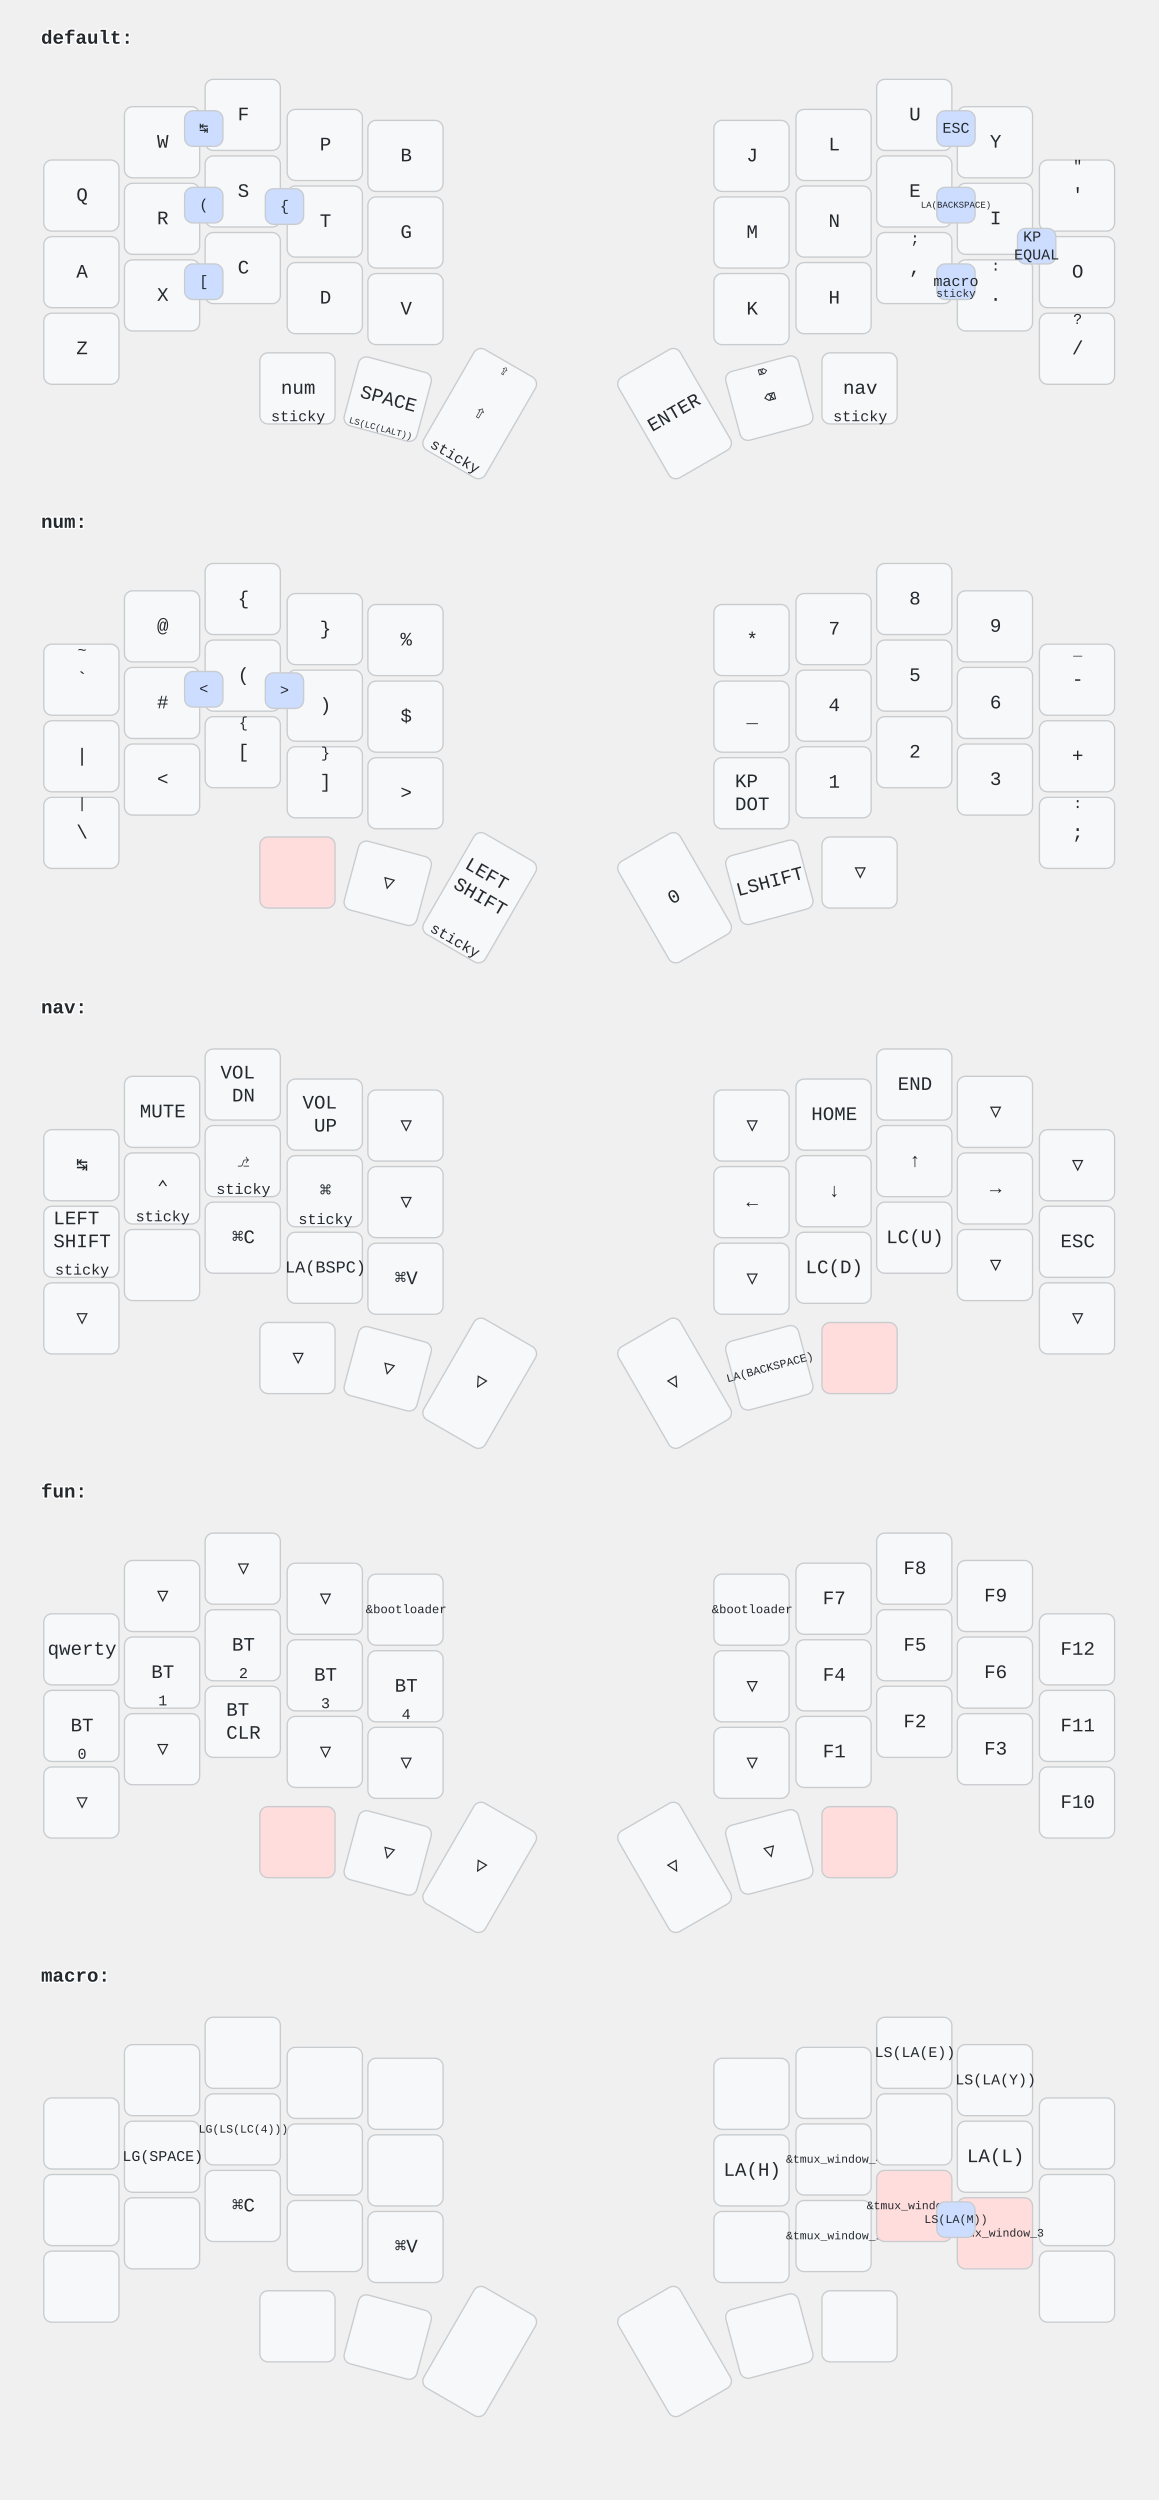
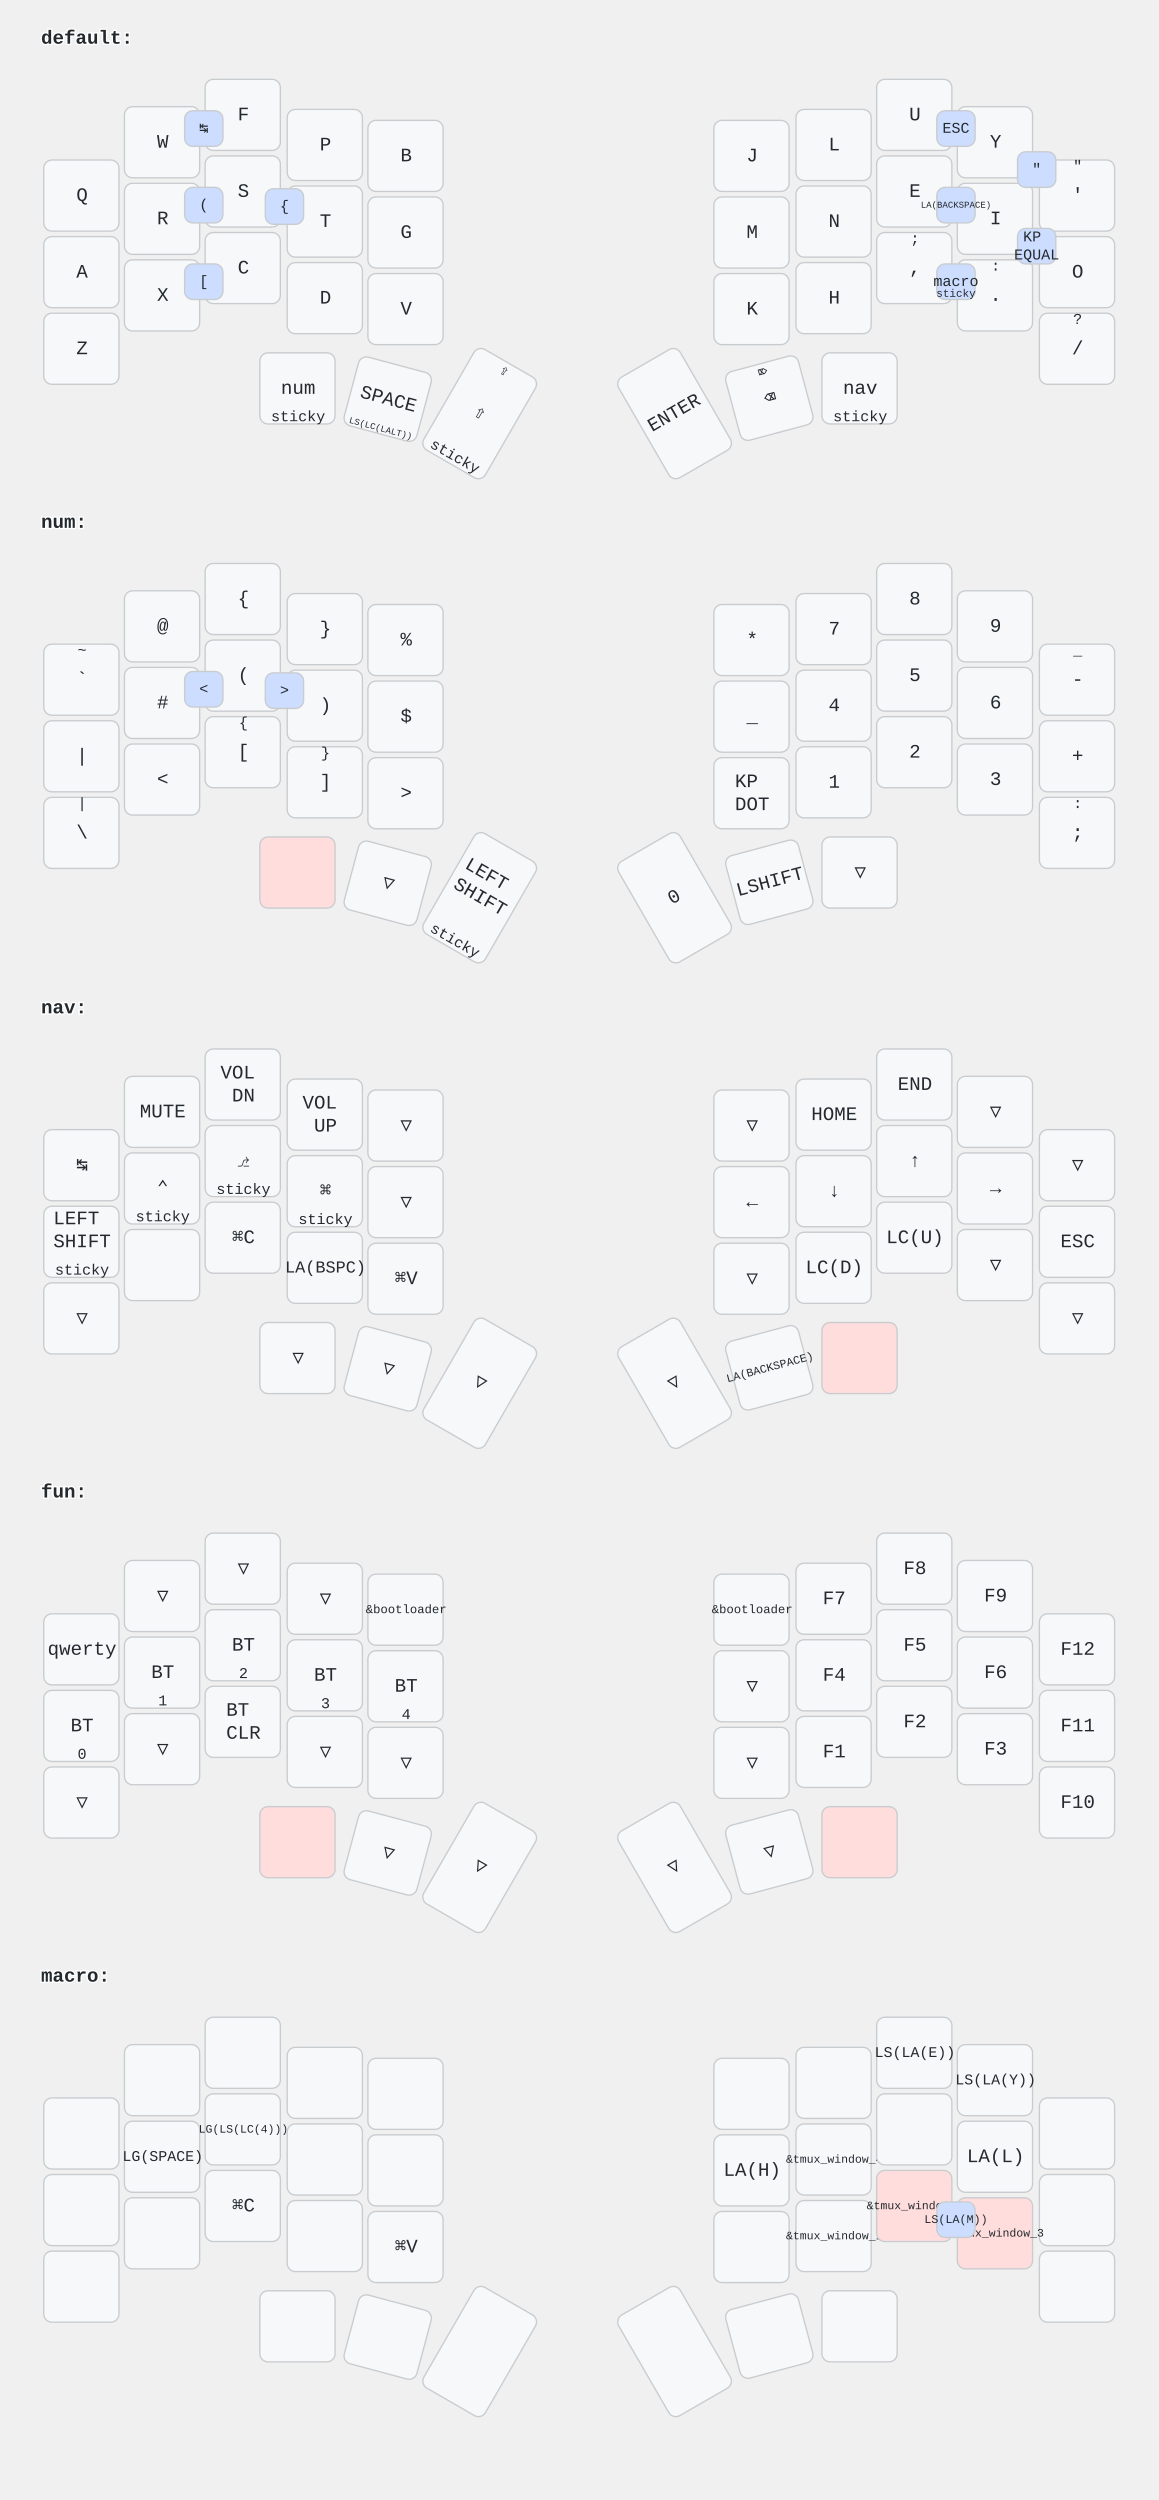
<svg xmlns="http://www.w3.org/2000/svg" width="847" height="1828" viewBox="0 0 847 1828" class="keymap">
  <style>/* font and background color specifications */
svg {
    font-family: SFMono-Regular,Consolas,Liberation Mono,Menlo,monospace;
    font-size: 14px;
    font-kerning: normal;
    text-rendering: optimizeLegibility;
    fill: #24292e;
}

/* default key styling */
rect {
    fill: #f6f8fa;
    stroke: #c9cccf;
    stroke-width: 1;
}

/* color accent for combo boxes */
rect.combo {
    fill: #cdf;
}

/* color accent for held keys */
rect.held, rect.combo.held {
    fill: #fdd;
}

/* color accent for ghost (optional) keys */
rect.ghost, rect.combo.ghost {
    fill: #ddd;
}

text {
    text-anchor: middle;
    dominant-baseline: middle;
}

/* styling for layer labels */
text.label {
    font-weight: bold;
    text-anchor: start;
    stroke: white;
    stroke-width: 2;
    paint-order: stroke;
}

/* styling for combo tap, and key hold/shifted label text */
text.combo, text.hold, text.shifted {
    font-size: 11px;
}

text.hold {
    text-anchor: middle;
    dominant-baseline: auto;
}

text.shifted {
    text-anchor: middle;
    dominant-baseline: hanging;
}

/* styling for hold/shifted label text in combo box */
text.combo.hold, text.combo.shifted {
    font-size: 8px;
}

/* styling for combo dendrons */
path {
    stroke-width: 1;
    stroke: gray;
    fill: none;
}
</style>
  <g transform="translate(30, 0)" class="layer-default">
    <text x="0" y="28" class="label">default:</text>
    <g transform="translate(0, 56)">
      <g transform="translate(30, 87)" class="key keypos-0">
        <rect rx="6" ry="6" x="-28" y="-26" width="55" height="52" class="key" />
        <text x="0" y="0" class="key tap">Q</text>
      </g>
      <g transform="translate(89, 48)" class="key keypos-1">
        <rect rx="6" ry="6" x="-28" y="-26" width="55" height="52" class="key" />
        <text x="0" y="0" class="key tap">W</text>
      </g>
      <g transform="translate(148, 28)" class="key keypos-2">
        <rect rx="6" ry="6" x="-28" y="-26" width="55" height="52" class="key" />
        <text x="0" y="0" class="key tap">F</text>
      </g>
      <g transform="translate(208, 50)" class="key keypos-3">
        <rect rx="6" ry="6" x="-28" y="-26" width="55" height="52" class="key" />
        <text x="0" y="0" class="key tap">P</text>
      </g>
      <g transform="translate(267, 58)" class="key keypos-4">
        <rect rx="6" ry="6" x="-28" y="-26" width="55" height="52" class="key" />
        <text x="0" y="0" class="key tap">B</text>
      </g>
      <g transform="translate(520, 58)" class="key keypos-5">
        <rect rx="6" ry="6" x="-28" y="-26" width="55" height="52" class="key" />
        <text x="0" y="0" class="key tap">J</text>
      </g>
      <g transform="translate(580, 50)" class="key keypos-6">
        <rect rx="6" ry="6" x="-28" y="-26" width="55" height="52" class="key" />
        <text x="0" y="0" class="key tap">L</text>
      </g>
      <g transform="translate(639, 28)" class="key keypos-7">
        <rect rx="6" ry="6" x="-28" y="-26" width="55" height="52" class="key" />
        <text x="0" y="0" class="key tap">U</text>
      </g>
      <g transform="translate(698, 48)" class="key keypos-8">
        <rect rx="6" ry="6" x="-28" y="-26" width="55" height="52" class="key" />
        <text x="0" y="0" class="key tap">Y</text>
      </g>
      <g transform="translate(758, 87)" class="key keypos-9">
        <rect rx="6" ry="6" x="-28" y="-26" width="55" height="52" class="key" />
        <text x="0" y="0" class="key tap">'</text>
        <text x="0" y="-24" class="key shifted">"</text>
      </g>
      <g transform="translate(30, 143)" class="key keypos-10">
        <rect rx="6" ry="6" x="-28" y="-26" width="55" height="52" class="key" />
        <text x="0" y="0" class="key tap">A</text>
      </g>
      <g transform="translate(89, 104)" class="key keypos-11">
        <rect rx="6" ry="6" x="-28" y="-26" width="55" height="52" class="key" />
        <text x="0" y="0" class="key tap">R</text>
      </g>
      <g transform="translate(148, 84)" class="key keypos-12">
        <rect rx="6" ry="6" x="-28" y="-26" width="55" height="52" class="key" />
        <text x="0" y="0" class="key tap">S</text>
      </g>
      <g transform="translate(208, 106)" class="key keypos-13">
        <rect rx="6" ry="6" x="-28" y="-26" width="55" height="52" class="key" />
        <text x="0" y="0" class="key tap">T</text>
      </g>
      <g transform="translate(267, 114)" class="key keypos-14">
        <rect rx="6" ry="6" x="-28" y="-26" width="55" height="52" class="key" />
        <text x="0" y="0" class="key tap">G</text>
      </g>
      <g transform="translate(520, 114)" class="key keypos-15">
        <rect rx="6" ry="6" x="-28" y="-26" width="55" height="52" class="key" />
        <text x="0" y="0" class="key tap">M</text>
      </g>
      <g transform="translate(580, 106)" class="key keypos-16">
        <rect rx="6" ry="6" x="-28" y="-26" width="55" height="52" class="key" />
        <text x="0" y="0" class="key tap">N</text>
      </g>
      <g transform="translate(639, 84)" class="key keypos-17">
        <rect rx="6" ry="6" x="-28" y="-26" width="55" height="52" class="key" />
        <text x="0" y="0" class="key tap">E</text>
      </g>
      <g transform="translate(698, 104)" class="key keypos-18">
        <rect rx="6" ry="6" x="-28" y="-26" width="55" height="52" class="key" />
        <text x="0" y="0" class="key tap">I</text>
      </g>
      <g transform="translate(758, 143)" class="key keypos-19">
        <rect rx="6" ry="6" x="-28" y="-26" width="55" height="52" class="key" />
        <text x="0" y="0" class="key tap">O</text>
      </g>
      <g transform="translate(30, 199)" class="key keypos-20">
        <rect rx="6" ry="6" x="-28" y="-26" width="55" height="52" class="key" />
        <text x="0" y="0" class="key tap">Z</text>
      </g>
      <g transform="translate(89, 160)" class="key keypos-21">
        <rect rx="6" ry="6" x="-28" y="-26" width="55" height="52" class="key" />
        <text x="0" y="0" class="key tap">X</text>
      </g>
      <g transform="translate(148, 140)" class="key keypos-22">
        <rect rx="6" ry="6" x="-28" y="-26" width="55" height="52" class="key" />
        <text x="0" y="0" class="key tap">C</text>
      </g>
      <g transform="translate(208, 162)" class="key keypos-23">
        <rect rx="6" ry="6" x="-28" y="-26" width="55" height="52" class="key" />
        <text x="0" y="0" class="key tap">D</text>
      </g>
      <g transform="translate(267, 170)" class="key keypos-24">
        <rect rx="6" ry="6" x="-28" y="-26" width="55" height="52" class="key" />
        <text x="0" y="0" class="key tap">V</text>
      </g>
      <g transform="translate(520, 170)" class="key keypos-25">
        <rect rx="6" ry="6" x="-28" y="-26" width="55" height="52" class="key" />
        <text x="0" y="0" class="key tap">K</text>
      </g>
      <g transform="translate(580, 162)" class="key keypos-26">
        <rect rx="6" ry="6" x="-28" y="-26" width="55" height="52" class="key" />
        <text x="0" y="0" class="key tap">H</text>
      </g>
      <g transform="translate(639, 140)" class="key keypos-27">
        <rect rx="6" ry="6" x="-28" y="-26" width="55" height="52" class="key" />
        <text x="0" y="0" class="key tap">,</text>
        <text x="0" y="-24" class="key shifted">;</text>
      </g>
      <g transform="translate(698, 160)" class="key keypos-28">
        <rect rx="6" ry="6" x="-28" y="-26" width="55" height="52" class="key" />
        <text x="0" y="0" class="key tap">.</text>
        <text x="0" y="-24" class="key shifted">:</text>
      </g>
      <g transform="translate(758, 199)" class="key keypos-29">
        <rect rx="6" ry="6" x="-28" y="-26" width="55" height="52" class="key" />
        <text x="0" y="0" class="key tap">/</text>
        <text x="0" y="-24" class="key shifted">?</text>
      </g>
      <g transform="translate(188, 228)" class="key keypos-30">
        <rect rx="6" ry="6" x="-28" y="-26" width="55" height="52" class="key" />
        <text x="0" y="0" class="key tap">num</text>
        <text x="0" y="24" class="key hold">sticky</text>
      </g>
      <g transform="translate(254, 236) rotate(15.0)" class="key keypos-31">
        <rect rx="6" ry="6" x="-28" y="-26" width="55" height="52" class="key" />
        <text x="0" y="0" class="key tap">SPACE</text>
        <text x="0" y="24" class="key hold">
          <tspan style="font-size: 60%">LS(LC(LALT))</tspan>
        </text>
      </g>
      <g transform="translate(321, 246) rotate(30.0)" class="key keypos-32">
        <rect rx="6" ry="6" x="-26" y="-42" width="52" height="85" class="key" />
        <text x="0" y="0" class="key tap">⇧</text>
        <text x="0" y="40" class="key hold">sticky</text>
        <text x="0" y="-40" class="key shifted">⇪</text>
      </g>
      <g transform="translate(463, 246) rotate(-30.0)" class="key keypos-33">
        <rect rx="6" ry="6" x="-26" y="-42" width="52" height="85" class="key" />
        <text x="0" y="0" class="key tap">ENTER</text>
      </g>
      <g transform="translate(533, 235) rotate(-15.0)" class="key keypos-34">
        <rect rx="6" ry="6" x="-28" y="-26" width="55" height="52" class="key" />
        <text x="0" y="0" class="key tap">⌫</text>
        <text x="0" y="-24" class="key shifted">⌦</text>
      </g>
      <g transform="translate(599, 228)" class="key keypos-35">
        <rect rx="6" ry="6" x="-28" y="-26" width="55" height="52" class="key" />
        <text x="0" y="0" class="key tap">nav</text>
        <text x="0" y="24" class="key hold">sticky</text>
      </g>
      <g class="combo combopos-0">
        <rect rx="6" ry="6" x="105" y="25" width="28" height="26" class="combo" />
        <text x="119" y="38" class="combo tap">↹</text>
      </g>
      <g class="combo combopos-1">
        <rect rx="6" ry="6" x="655" y="25" width="28" height="26" class="combo" />
        <text x="669" y="38" class="combo tap">ESC</text>
      </g>
      <g class="combo combopos-2">
        <rect rx="6" ry="6" x="655" y="137" width="28" height="26" class="combo" />
        <text x="669" y="150" class="combo tap">macro</text>
        <text x="669" y="161" class="combo hold">sticky</text>
      </g>
      <g class="combo combopos-3">
        <rect rx="6" ry="6" x="105" y="81" width="28" height="26" class="combo" />
        <text x="119" y="94" class="combo tap">(</text>
      </g>
      <g class="combo combopos-4">
        <rect rx="6" ry="6" x="164" y="82" width="28" height="26" class="combo" />
        <text x="178" y="95" class="combo tap">{</text>
      </g>
      <g class="combo combopos-5">
        <rect rx="6" ry="6" x="105" y="137" width="28" height="26" class="combo" />
        <text x="119" y="150" class="combo tap">[</text>
      </g>
      <g class="combo combopos-6">
        <rect rx="6" ry="6" x="714" y="111" width="28" height="26" class="combo" />
        <text x="728" y="124" class="combo tap">
          <tspan x="728" dy="-0.6em">KP</tspan>
          <tspan x="728" dy="1.2em">EQUAL</tspan>
        </text>
      </g>
      <g class="combo combopos-7">
        <rect rx="6" ry="6" x="655" y="81" width="28" height="26" class="combo" />
        <text x="669" y="94" class="combo tap">
          <tspan style="font-size: 60%">LA(BACKSPACE)</tspan>
        </text>
      </g>
+       <g class="combo combopos-8">
+         <rect rx="6" ry="6" x="714" y="55" width="28" height="26" class="combo" />
+         <text x="728" y="68" class="combo tap">"</text>
+       </g>
    </g>
  </g>
  <g transform="translate(30, 354)" class="layer-num">
    <text x="0" y="28" class="label">num:</text>
    <g transform="translate(0, 56)">
      <g transform="translate(30, 87)" class="key keypos-0">
        <rect rx="6" ry="6" x="-28" y="-26" width="55" height="52" class="key" />
        <text x="0" y="0" class="key tap">`</text>
        <text x="0" y="-24" class="key shifted">~</text>
      </g>
      <g transform="translate(89, 48)" class="key keypos-1">
        <rect rx="6" ry="6" x="-28" y="-26" width="55" height="52" class="key" />
        <text x="0" y="0" class="key tap">@</text>
      </g>
      <g transform="translate(148, 28)" class="key keypos-2">
        <rect rx="6" ry="6" x="-28" y="-26" width="55" height="52" class="key" />
        <text x="0" y="0" class="key tap">{</text>
      </g>
      <g transform="translate(208, 50)" class="key keypos-3">
        <rect rx="6" ry="6" x="-28" y="-26" width="55" height="52" class="key" />
        <text x="0" y="0" class="key tap">}</text>
      </g>
      <g transform="translate(267, 58)" class="key keypos-4">
        <rect rx="6" ry="6" x="-28" y="-26" width="55" height="52" class="key" />
        <text x="0" y="0" class="key tap">%</text>
      </g>
      <g transform="translate(520, 58)" class="key keypos-5">
        <rect rx="6" ry="6" x="-28" y="-26" width="55" height="52" class="key" />
        <text x="0" y="0" class="key tap">*</text>
      </g>
      <g transform="translate(580, 50)" class="key keypos-6">
        <rect rx="6" ry="6" x="-28" y="-26" width="55" height="52" class="key" />
        <text x="0" y="0" class="key tap">7</text>
      </g>
      <g transform="translate(639, 28)" class="key keypos-7">
        <rect rx="6" ry="6" x="-28" y="-26" width="55" height="52" class="key" />
        <text x="0" y="0" class="key tap">8</text>
      </g>
      <g transform="translate(698, 48)" class="key keypos-8">
        <rect rx="6" ry="6" x="-28" y="-26" width="55" height="52" class="key" />
        <text x="0" y="0" class="key tap">9</text>
      </g>
      <g transform="translate(758, 87)" class="key keypos-9">
        <rect rx="6" ry="6" x="-28" y="-26" width="55" height="52" class="key" />
        <text x="0" y="0" class="key tap">-</text>
        <text x="0" y="-24" class="key shifted">_</text>
      </g>
      <g transform="translate(30, 143)" class="key keypos-10">
        <rect rx="6" ry="6" x="-28" y="-26" width="55" height="52" class="key" />
        <text x="0" y="0" class="key tap">|</text>
      </g>
      <g transform="translate(89, 104)" class="key keypos-11">
        <rect rx="6" ry="6" x="-28" y="-26" width="55" height="52" class="key" />
        <text x="0" y="0" class="key tap">#</text>
      </g>
      <g transform="translate(148, 84)" class="key keypos-12">
        <rect rx="6" ry="6" x="-28" y="-26" width="55" height="52" class="key" />
        <text x="0" y="0" class="key tap">(</text>
      </g>
      <g transform="translate(208, 106)" class="key keypos-13">
        <rect rx="6" ry="6" x="-28" y="-26" width="55" height="52" class="key" />
        <text x="0" y="0" class="key tap">)</text>
      </g>
      <g transform="translate(267, 114)" class="key keypos-14">
        <rect rx="6" ry="6" x="-28" y="-26" width="55" height="52" class="key" />
        <text x="0" y="0" class="key tap">$</text>
      </g>
      <g transform="translate(520, 114)" class="key keypos-15">
        <rect rx="6" ry="6" x="-28" y="-26" width="55" height="52" class="key" />
        <text x="0" y="0" class="key tap">_</text>
      </g>
      <g transform="translate(580, 106)" class="key keypos-16">
        <rect rx="6" ry="6" x="-28" y="-26" width="55" height="52" class="key" />
        <text x="0" y="0" class="key tap">4</text>
      </g>
      <g transform="translate(639, 84)" class="key keypos-17">
        <rect rx="6" ry="6" x="-28" y="-26" width="55" height="52" class="key" />
        <text x="0" y="0" class="key tap">5</text>
      </g>
      <g transform="translate(698, 104)" class="key keypos-18">
        <rect rx="6" ry="6" x="-28" y="-26" width="55" height="52" class="key" />
        <text x="0" y="0" class="key tap">6</text>
      </g>
      <g transform="translate(758, 143)" class="key keypos-19">
        <rect rx="6" ry="6" x="-28" y="-26" width="55" height="52" class="key" />
        <text x="0" y="0" class="key tap">+</text>
      </g>
      <g transform="translate(30, 199)" class="key keypos-20">
        <rect rx="6" ry="6" x="-28" y="-26" width="55" height="52" class="key" />
        <text x="0" y="0" class="key tap">\</text>
        <text x="0" y="-24" class="key shifted">|</text>
      </g>
      <g transform="translate(89, 160)" class="key keypos-21">
        <rect rx="6" ry="6" x="-28" y="-26" width="55" height="52" class="key" />
        <text x="0" y="0" class="key tap">&lt;</text>
      </g>
      <g transform="translate(148, 140)" class="key keypos-22">
        <rect rx="6" ry="6" x="-28" y="-26" width="55" height="52" class="key" />
        <text x="0" y="0" class="key tap">[</text>
        <text x="0" y="-24" class="key shifted">{</text>
      </g>
      <g transform="translate(208, 162)" class="key keypos-23">
        <rect rx="6" ry="6" x="-28" y="-26" width="55" height="52" class="key" />
        <text x="0" y="0" class="key tap">]</text>
        <text x="0" y="-24" class="key shifted">}</text>
      </g>
      <g transform="translate(267, 170)" class="key keypos-24">
        <rect rx="6" ry="6" x="-28" y="-26" width="55" height="52" class="key" />
        <text x="0" y="0" class="key tap">&gt;</text>
      </g>
      <g transform="translate(520, 170)" class="key keypos-25">
        <rect rx="6" ry="6" x="-28" y="-26" width="55" height="52" class="key" />
        <text x="0" y="0" class="key tap">
          <tspan x="0" dy="-0.6em">KP</tspan>
          <tspan x="0" dy="1.2em">DOT</tspan>
        </text>
      </g>
      <g transform="translate(580, 162)" class="key keypos-26">
        <rect rx="6" ry="6" x="-28" y="-26" width="55" height="52" class="key" />
        <text x="0" y="0" class="key tap">1</text>
      </g>
      <g transform="translate(639, 140)" class="key keypos-27">
        <rect rx="6" ry="6" x="-28" y="-26" width="55" height="52" class="key" />
        <text x="0" y="0" class="key tap">2</text>
      </g>
      <g transform="translate(698, 160)" class="key keypos-28">
        <rect rx="6" ry="6" x="-28" y="-26" width="55" height="52" class="key" />
        <text x="0" y="0" class="key tap">3</text>
      </g>
      <g transform="translate(758, 199)" class="key keypos-29">
        <rect rx="6" ry="6" x="-28" y="-26" width="55" height="52" class="key" />
        <text x="0" y="0" class="key tap">;</text>
        <text x="0" y="-24" class="key shifted">:</text>
      </g>
      <g transform="translate(188, 228)" class="key held keypos-30">
        <rect rx="6" ry="6" x="-28" y="-26" width="55" height="52" class="key held" />
      </g>
      <g transform="translate(254, 236) rotate(15.0)" class="key trans keypos-31">
        <rect rx="6" ry="6" x="-28" y="-26" width="55" height="52" class="key trans" />
        <text x="0" y="0" class="key trans tap">▽</text>
      </g>
      <g transform="translate(321, 246) rotate(30.0)" class="key keypos-32">
        <rect rx="6" ry="6" x="-26" y="-42" width="52" height="85" class="key" />
        <text x="0" y="0" class="key tap">
          <tspan x="0" dy="-1.2em">LEFT</tspan>
          <tspan x="0" dy="1.2em">SHIFT</tspan>
        </text>
        <text x="0" y="40" class="key hold">sticky</text>
      </g>
      <g transform="translate(463, 246) rotate(-30.0)" class="key keypos-33">
        <rect rx="6" ry="6" x="-26" y="-42" width="52" height="85" class="key" />
        <text x="0" y="0" class="key tap">0</text>
      </g>
      <g transform="translate(533, 235) rotate(-15.0)" class="key keypos-34">
        <rect rx="6" ry="6" x="-28" y="-26" width="55" height="52" class="key" />
        <text x="0" y="0" class="key tap">LSHIFT</text>
      </g>
      <g transform="translate(599, 228)" class="key trans keypos-35">
        <rect rx="6" ry="6" x="-28" y="-26" width="55" height="52" class="key trans" />
        <text x="0" y="0" class="key trans tap">▽</text>
      </g>
      <g class="combo combopos-0">
        <rect rx="6" ry="6" x="105" y="81" width="28" height="26" class="combo" />
        <text x="119" y="94" class="combo tap">&lt;</text>
      </g>
      <g class="combo combopos-1">
        <rect rx="6" ry="6" x="164" y="82" width="28" height="26" class="combo" />
        <text x="178" y="95" class="combo tap">&gt;</text>
      </g>
    </g>
  </g>
  <g transform="translate(30, 709)" class="layer-nav">
    <text x="0" y="28" class="label">nav:</text>
    <g transform="translate(0, 56)">
      <g transform="translate(30, 87)" class="key keypos-0">
        <rect rx="6" ry="6" x="-28" y="-26" width="55" height="52" class="key" />
        <text x="0" y="0" class="key tap">↹</text>
      </g>
      <g transform="translate(89, 48)" class="key keypos-1">
        <rect rx="6" ry="6" x="-28" y="-26" width="55" height="52" class="key" />
        <text x="0" y="0" class="key tap">MUTE</text>
      </g>
      <g transform="translate(148, 28)" class="key keypos-2">
        <rect rx="6" ry="6" x="-28" y="-26" width="55" height="52" class="key" />
        <text x="0" y="0" class="key tap">
          <tspan x="0" dy="-0.6em">VOL</tspan>
          <tspan x="0" dy="1.2em">DN</tspan>
        </text>
      </g>
      <g transform="translate(208, 50)" class="key keypos-3">
        <rect rx="6" ry="6" x="-28" y="-26" width="55" height="52" class="key" />
        <text x="0" y="0" class="key tap">
          <tspan x="0" dy="-0.6em">VOL</tspan>
          <tspan x="0" dy="1.2em">UP</tspan>
        </text>
      </g>
      <g transform="translate(267, 58)" class="key trans keypos-4">
        <rect rx="6" ry="6" x="-28" y="-26" width="55" height="52" class="key trans" />
        <text x="0" y="0" class="key trans tap">▽</text>
      </g>
      <g transform="translate(520, 58)" class="key trans keypos-5">
        <rect rx="6" ry="6" x="-28" y="-26" width="55" height="52" class="key trans" />
        <text x="0" y="0" class="key trans tap">▽</text>
      </g>
      <g transform="translate(580, 50)" class="key keypos-6">
        <rect rx="6" ry="6" x="-28" y="-26" width="55" height="52" class="key" />
        <text x="0" y="0" class="key tap">HOME</text>
      </g>
      <g transform="translate(639, 28)" class="key keypos-7">
        <rect rx="6" ry="6" x="-28" y="-26" width="55" height="52" class="key" />
        <text x="0" y="0" class="key tap">END</text>
      </g>
      <g transform="translate(698, 48)" class="key trans keypos-8">
        <rect rx="6" ry="6" x="-28" y="-26" width="55" height="52" class="key trans" />
        <text x="0" y="0" class="key trans tap">▽</text>
      </g>
      <g transform="translate(758, 87)" class="key trans keypos-9">
        <rect rx="6" ry="6" x="-28" y="-26" width="55" height="52" class="key trans" />
        <text x="0" y="0" class="key trans tap">▽</text>
      </g>
      <g transform="translate(30, 143)" class="key keypos-10">
        <rect rx="6" ry="6" x="-28" y="-26" width="55" height="52" class="key" />
        <text x="0" y="0" class="key tap">
          <tspan x="0" dy="-1.2em">LEFT</tspan>
          <tspan x="0" dy="1.2em">SHIFT</tspan>
        </text>
        <text x="0" y="24" class="key hold">sticky</text>
      </g>
      <g transform="translate(89, 104)" class="key keypos-11">
        <rect rx="6" ry="6" x="-28" y="-26" width="55" height="52" class="key" />
        <text x="0" y="0" class="key tap">⌃</text>
        <text x="0" y="24" class="key hold">sticky</text>
      </g>
      <g transform="translate(148, 84)" class="key keypos-12">
        <rect rx="6" ry="6" x="-28" y="-26" width="55" height="52" class="key" />
        <text x="0" y="0" class="key tap">⎇</text>
        <text x="0" y="24" class="key hold">sticky</text>
      </g>
      <g transform="translate(208, 106)" class="key keypos-13">
        <rect rx="6" ry="6" x="-28" y="-26" width="55" height="52" class="key" />
        <text x="0" y="0" class="key tap">⌘</text>
        <text x="0" y="24" class="key hold">sticky</text>
      </g>
      <g transform="translate(267, 114)" class="key trans keypos-14">
        <rect rx="6" ry="6" x="-28" y="-26" width="55" height="52" class="key trans" />
        <text x="0" y="0" class="key trans tap">▽</text>
      </g>
      <g transform="translate(520, 114)" class="key keypos-15">
        <rect rx="6" ry="6" x="-28" y="-26" width="55" height="52" class="key" />
        <text x="0" y="0" class="key tap">←</text>
      </g>
      <g transform="translate(580, 106)" class="key keypos-16">
        <rect rx="6" ry="6" x="-28" y="-26" width="55" height="52" class="key" />
        <text x="0" y="0" class="key tap">↓</text>
      </g>
      <g transform="translate(639, 84)" class="key keypos-17">
        <rect rx="6" ry="6" x="-28" y="-26" width="55" height="52" class="key" />
        <text x="0" y="0" class="key tap">↑</text>
      </g>
      <g transform="translate(698, 104)" class="key keypos-18">
        <rect rx="6" ry="6" x="-28" y="-26" width="55" height="52" class="key" />
        <text x="0" y="0" class="key tap">→</text>
      </g>
      <g transform="translate(758, 143)" class="key keypos-19">
        <rect rx="6" ry="6" x="-28" y="-26" width="55" height="52" class="key" />
        <text x="0" y="0" class="key tap">ESC</text>
      </g>
      <g transform="translate(30, 199)" class="key trans keypos-20">
        <rect rx="6" ry="6" x="-28" y="-26" width="55" height="52" class="key trans" />
        <text x="0" y="0" class="key trans tap">▽</text>
      </g>
      <g transform="translate(89, 160)" class="key keypos-21">
        <rect rx="6" ry="6" x="-28" y="-26" width="55" height="52" class="key" />
      </g>
      <g transform="translate(148, 140)" class="key keypos-22">
        <rect rx="6" ry="6" x="-28" y="-26" width="55" height="52" class="key" />
        <text x="0" y="0" class="key tap">⌘C</text>
      </g>
      <g transform="translate(208, 162)" class="key keypos-23">
        <rect rx="6" ry="6" x="-28" y="-26" width="55" height="52" class="key" />
        <text x="0" y="0" class="key tap">
          <tspan style="font-size: 88%">LA(BSPC)</tspan>
        </text>
      </g>
      <g transform="translate(267, 170)" class="key keypos-24">
        <rect rx="6" ry="6" x="-28" y="-26" width="55" height="52" class="key" />
        <text x="0" y="0" class="key tap">⌘V</text>
      </g>
      <g transform="translate(520, 170)" class="key trans keypos-25">
        <rect rx="6" ry="6" x="-28" y="-26" width="55" height="52" class="key trans" />
        <text x="0" y="0" class="key trans tap">▽</text>
      </g>
      <g transform="translate(580, 162)" class="key keypos-26">
        <rect rx="6" ry="6" x="-28" y="-26" width="55" height="52" class="key" />
        <text x="0" y="0" class="key tap">LC(D)</text>
      </g>
      <g transform="translate(639, 140)" class="key keypos-27">
        <rect rx="6" ry="6" x="-28" y="-26" width="55" height="52" class="key" />
        <text x="0" y="0" class="key tap">LC(U)</text>
      </g>
      <g transform="translate(698, 160)" class="key trans keypos-28">
        <rect rx="6" ry="6" x="-28" y="-26" width="55" height="52" class="key trans" />
        <text x="0" y="0" class="key trans tap">▽</text>
      </g>
      <g transform="translate(758, 199)" class="key trans keypos-29">
        <rect rx="6" ry="6" x="-28" y="-26" width="55" height="52" class="key trans" />
        <text x="0" y="0" class="key trans tap">▽</text>
      </g>
      <g transform="translate(188, 228)" class="key trans keypos-30">
        <rect rx="6" ry="6" x="-28" y="-26" width="55" height="52" class="key trans" />
        <text x="0" y="0" class="key trans tap">▽</text>
      </g>
      <g transform="translate(254, 236) rotate(15.0)" class="key trans keypos-31">
        <rect rx="6" ry="6" x="-28" y="-26" width="55" height="52" class="key trans" />
        <text x="0" y="0" class="key trans tap">▽</text>
      </g>
      <g transform="translate(321, 246) rotate(30.0)" class="key trans keypos-32">
        <rect rx="6" ry="6" x="-26" y="-42" width="52" height="85" class="key trans" />
        <text x="0" y="0" class="key trans tap">▽</text>
      </g>
      <g transform="translate(463, 246) rotate(-30.0)" class="key trans keypos-33">
        <rect rx="6" ry="6" x="-26" y="-42" width="52" height="85" class="key trans" />
        <text x="0" y="0" class="key trans tap">▽</text>
      </g>
      <g transform="translate(533, 235) rotate(-15.0)" class="key keypos-34">
        <rect rx="6" ry="6" x="-28" y="-26" width="55" height="52" class="key" />
        <text x="0" y="0" class="key tap">
          <tspan style="font-size: 60%">LA(BACKSPACE)</tspan>
        </text>
      </g>
      <g transform="translate(599, 228)" class="key held keypos-35">
        <rect rx="6" ry="6" x="-28" y="-26" width="55" height="52" class="key held" />
      </g>
    </g>
  </g>
  <g transform="translate(30, 1063)" class="layer-fun">
    <text x="0" y="28" class="label">fun:</text>
    <g transform="translate(0, 56)">
      <g transform="translate(30, 87)" class="key keypos-0">
        <rect rx="6" ry="6" x="-28" y="-26" width="55" height="52" class="key" />
        <text x="0" y="0" class="key tap">qwerty</text>
      </g>
      <g transform="translate(89, 48)" class="key trans keypos-1">
        <rect rx="6" ry="6" x="-28" y="-26" width="55" height="52" class="key trans" />
        <text x="0" y="0" class="key trans tap">▽</text>
      </g>
      <g transform="translate(148, 28)" class="key trans keypos-2">
        <rect rx="6" ry="6" x="-28" y="-26" width="55" height="52" class="key trans" />
        <text x="0" y="0" class="key trans tap">▽</text>
      </g>
      <g transform="translate(208, 50)" class="key trans keypos-3">
        <rect rx="6" ry="6" x="-28" y="-26" width="55" height="52" class="key trans" />
        <text x="0" y="0" class="key trans tap">▽</text>
      </g>
      <g transform="translate(267, 58)" class="key keypos-4">
        <rect rx="6" ry="6" x="-28" y="-26" width="55" height="52" class="key" />
        <text x="0" y="0" class="key tap">
          <tspan style="font-size: 64%">&amp;bootloader</tspan>
        </text>
      </g>
      <g transform="translate(520, 58)" class="key keypos-5">
        <rect rx="6" ry="6" x="-28" y="-26" width="55" height="52" class="key" />
        <text x="0" y="0" class="key tap">
          <tspan style="font-size: 64%">&amp;bootloader</tspan>
        </text>
      </g>
      <g transform="translate(580, 50)" class="key keypos-6">
        <rect rx="6" ry="6" x="-28" y="-26" width="55" height="52" class="key" />
        <text x="0" y="0" class="key tap">F7</text>
      </g>
      <g transform="translate(639, 28)" class="key keypos-7">
        <rect rx="6" ry="6" x="-28" y="-26" width="55" height="52" class="key" />
        <text x="0" y="0" class="key tap">F8</text>
      </g>
      <g transform="translate(698, 48)" class="key keypos-8">
        <rect rx="6" ry="6" x="-28" y="-26" width="55" height="52" class="key" />
        <text x="0" y="0" class="key tap">F9</text>
      </g>
      <g transform="translate(758, 87)" class="key keypos-9">
        <rect rx="6" ry="6" x="-28" y="-26" width="55" height="52" class="key" />
        <text x="0" y="0" class="key tap">F12</text>
      </g>
      <g transform="translate(30, 143)" class="key keypos-10">
        <rect rx="6" ry="6" x="-28" y="-26" width="55" height="52" class="key" />
        <text x="0" y="0" class="key tap">BT</text>
        <text x="0" y="24" class="key hold">0</text>
      </g>
      <g transform="translate(89, 104)" class="key keypos-11">
        <rect rx="6" ry="6" x="-28" y="-26" width="55" height="52" class="key" />
        <text x="0" y="0" class="key tap">BT</text>
        <text x="0" y="24" class="key hold">1</text>
      </g>
      <g transform="translate(148, 84)" class="key keypos-12">
        <rect rx="6" ry="6" x="-28" y="-26" width="55" height="52" class="key" />
        <text x="0" y="0" class="key tap">BT</text>
        <text x="0" y="24" class="key hold">2</text>
      </g>
      <g transform="translate(208, 106)" class="key keypos-13">
        <rect rx="6" ry="6" x="-28" y="-26" width="55" height="52" class="key" />
        <text x="0" y="0" class="key tap">BT</text>
        <text x="0" y="24" class="key hold">3</text>
      </g>
      <g transform="translate(267, 114)" class="key keypos-14">
        <rect rx="6" ry="6" x="-28" y="-26" width="55" height="52" class="key" />
        <text x="0" y="0" class="key tap">BT</text>
        <text x="0" y="24" class="key hold">4</text>
      </g>
      <g transform="translate(520, 114)" class="key trans keypos-15">
        <rect rx="6" ry="6" x="-28" y="-26" width="55" height="52" class="key trans" />
        <text x="0" y="0" class="key trans tap">▽</text>
      </g>
      <g transform="translate(580, 106)" class="key keypos-16">
        <rect rx="6" ry="6" x="-28" y="-26" width="55" height="52" class="key" />
        <text x="0" y="0" class="key tap">F4</text>
      </g>
      <g transform="translate(639, 84)" class="key keypos-17">
        <rect rx="6" ry="6" x="-28" y="-26" width="55" height="52" class="key" />
        <text x="0" y="0" class="key tap">F5</text>
      </g>
      <g transform="translate(698, 104)" class="key keypos-18">
        <rect rx="6" ry="6" x="-28" y="-26" width="55" height="52" class="key" />
        <text x="0" y="0" class="key tap">F6</text>
      </g>
      <g transform="translate(758, 143)" class="key keypos-19">
        <rect rx="6" ry="6" x="-28" y="-26" width="55" height="52" class="key" />
        <text x="0" y="0" class="key tap">F11</text>
      </g>
      <g transform="translate(30, 199)" class="key trans keypos-20">
        <rect rx="6" ry="6" x="-28" y="-26" width="55" height="52" class="key trans" />
        <text x="0" y="0" class="key trans tap">▽</text>
      </g>
      <g transform="translate(89, 160)" class="key trans keypos-21">
        <rect rx="6" ry="6" x="-28" y="-26" width="55" height="52" class="key trans" />
        <text x="0" y="0" class="key trans tap">▽</text>
      </g>
      <g transform="translate(148, 140)" class="key keypos-22">
        <rect rx="6" ry="6" x="-28" y="-26" width="55" height="52" class="key" />
        <text x="0" y="0" class="key tap">
          <tspan x="0" dy="-0.6em">BT</tspan>
          <tspan x="0" dy="1.2em">CLR</tspan>
        </text>
      </g>
      <g transform="translate(208, 162)" class="key trans keypos-23">
        <rect rx="6" ry="6" x="-28" y="-26" width="55" height="52" class="key trans" />
        <text x="0" y="0" class="key trans tap">▽</text>
      </g>
      <g transform="translate(267, 170)" class="key trans keypos-24">
        <rect rx="6" ry="6" x="-28" y="-26" width="55" height="52" class="key trans" />
        <text x="0" y="0" class="key trans tap">▽</text>
      </g>
      <g transform="translate(520, 170)" class="key trans keypos-25">
        <rect rx="6" ry="6" x="-28" y="-26" width="55" height="52" class="key trans" />
        <text x="0" y="0" class="key trans tap">▽</text>
      </g>
      <g transform="translate(580, 162)" class="key keypos-26">
        <rect rx="6" ry="6" x="-28" y="-26" width="55" height="52" class="key" />
        <text x="0" y="0" class="key tap">F1</text>
      </g>
      <g transform="translate(639, 140)" class="key keypos-27">
        <rect rx="6" ry="6" x="-28" y="-26" width="55" height="52" class="key" />
        <text x="0" y="0" class="key tap">F2</text>
      </g>
      <g transform="translate(698, 160)" class="key keypos-28">
        <rect rx="6" ry="6" x="-28" y="-26" width="55" height="52" class="key" />
        <text x="0" y="0" class="key tap">F3</text>
      </g>
      <g transform="translate(758, 199)" class="key keypos-29">
        <rect rx="6" ry="6" x="-28" y="-26" width="55" height="52" class="key" />
        <text x="0" y="0" class="key tap">F10</text>
      </g>
      <g transform="translate(188, 228)" class="key held keypos-30">
        <rect rx="6" ry="6" x="-28" y="-26" width="55" height="52" class="key held" />
      </g>
      <g transform="translate(254, 236) rotate(15.0)" class="key trans keypos-31">
        <rect rx="6" ry="6" x="-28" y="-26" width="55" height="52" class="key trans" />
        <text x="0" y="0" class="key trans tap">▽</text>
      </g>
      <g transform="translate(321, 246) rotate(30.0)" class="key trans keypos-32">
        <rect rx="6" ry="6" x="-26" y="-42" width="52" height="85" class="key trans" />
        <text x="0" y="0" class="key trans tap">▽</text>
      </g>
      <g transform="translate(463, 246) rotate(-30.0)" class="key trans keypos-33">
        <rect rx="6" ry="6" x="-26" y="-42" width="52" height="85" class="key trans" />
        <text x="0" y="0" class="key trans tap">▽</text>
      </g>
      <g transform="translate(533, 235) rotate(-15.0)" class="key trans keypos-34">
        <rect rx="6" ry="6" x="-28" y="-26" width="55" height="52" class="key trans" />
        <text x="0" y="0" class="key trans tap">▽</text>
      </g>
      <g transform="translate(599, 228)" class="key held keypos-35">
        <rect rx="6" ry="6" x="-28" y="-26" width="55" height="52" class="key held" />
      </g>
    </g>
  </g>
  <g transform="translate(30, 1417)" class="layer-macro">
    <text x="0" y="28" class="label">macro:</text>
    <g transform="translate(0, 56)">
      <g transform="translate(30, 87)" class="key keypos-0">
        <rect rx="6" ry="6" x="-28" y="-26" width="55" height="52" class="key" />
      </g>
      <g transform="translate(89, 48)" class="key keypos-1">
        <rect rx="6" ry="6" x="-28" y="-26" width="55" height="52" class="key" />
      </g>
      <g transform="translate(148, 28)" class="key keypos-2">
        <rect rx="6" ry="6" x="-28" y="-26" width="55" height="52" class="key" />
      </g>
      <g transform="translate(208, 50)" class="key keypos-3">
        <rect rx="6" ry="6" x="-28" y="-26" width="55" height="52" class="key" />
      </g>
      <g transform="translate(267, 58)" class="key keypos-4">
        <rect rx="6" ry="6" x="-28" y="-26" width="55" height="52" class="key" />
      </g>
      <g transform="translate(520, 58)" class="key keypos-5">
        <rect rx="6" ry="6" x="-28" y="-26" width="55" height="52" class="key" />
      </g>
      <g transform="translate(580, 50)" class="key keypos-6">
        <rect rx="6" ry="6" x="-28" y="-26" width="55" height="52" class="key" />
      </g>
      <g transform="translate(639, 28)" class="key keypos-7">
        <rect rx="6" ry="6" x="-28" y="-26" width="55" height="52" class="key" />
        <text x="0" y="0" class="key tap">
          <tspan style="font-size: 78%">LS(LA(E))</tspan>
        </text>
      </g>
      <g transform="translate(698, 48)" class="key keypos-8">
        <rect rx="6" ry="6" x="-28" y="-26" width="55" height="52" class="key" />
        <text x="0" y="0" class="key tap">
          <tspan style="font-size: 78%">LS(LA(Y))</tspan>
        </text>
      </g>
      <g transform="translate(758, 87)" class="key keypos-9">
        <rect rx="6" ry="6" x="-28" y="-26" width="55" height="52" class="key" />
      </g>
      <g transform="translate(30, 143)" class="key keypos-10">
        <rect rx="6" ry="6" x="-28" y="-26" width="55" height="52" class="key" />
      </g>
      <g transform="translate(89, 104)" class="key keypos-11">
        <rect rx="6" ry="6" x="-28" y="-26" width="55" height="52" class="key" />
        <text x="0" y="0" class="key tap">
          <tspan style="font-size: 78%">LG(SPACE)</tspan>
        </text>
      </g>
      <g transform="translate(148, 84)" class="key keypos-12">
        <rect rx="6" ry="6" x="-28" y="-26" width="55" height="52" class="key" />
        <text x="0" y="0" class="key tap">
          <tspan style="font-size: 60%">LG(LS(LC(4)))</tspan>
        </text>
      </g>
      <g transform="translate(208, 106)" class="key keypos-13">
        <rect rx="6" ry="6" x="-28" y="-26" width="55" height="52" class="key" />
      </g>
      <g transform="translate(267, 114)" class="key keypos-14">
        <rect rx="6" ry="6" x="-28" y="-26" width="55" height="52" class="key" />
      </g>
      <g transform="translate(520, 114)" class="key keypos-15">
        <rect rx="6" ry="6" x="-28" y="-26" width="55" height="52" class="key" />
        <text x="0" y="0" class="key tap">LA(H)</text>
      </g>
      <g transform="translate(580, 106)" class="key keypos-16">
        <rect rx="6" ry="6" x="-28" y="-26" width="55" height="52" class="key" />
        <text x="0" y="0" class="key tap">
          <tspan style="font-size: 60%">&amp;tmux_window_4</tspan>
        </text>
      </g>
      <g transform="translate(639, 84)" class="key keypos-17">
        <rect rx="6" ry="6" x="-28" y="-26" width="55" height="52" class="key" />
      </g>
      <g transform="translate(698, 104)" class="key keypos-18">
        <rect rx="6" ry="6" x="-28" y="-26" width="55" height="52" class="key" />
        <text x="0" y="0" class="key tap">LA(L)</text>
      </g>
      <g transform="translate(758, 143)" class="key keypos-19">
        <rect rx="6" ry="6" x="-28" y="-26" width="55" height="52" class="key" />
      </g>
      <g transform="translate(30, 199)" class="key keypos-20">
        <rect rx="6" ry="6" x="-28" y="-26" width="55" height="52" class="key" />
      </g>
      <g transform="translate(89, 160)" class="key keypos-21">
        <rect rx="6" ry="6" x="-28" y="-26" width="55" height="52" class="key" />
      </g>
      <g transform="translate(148, 140)" class="key keypos-22">
        <rect rx="6" ry="6" x="-28" y="-26" width="55" height="52" class="key" />
        <text x="0" y="0" class="key tap">⌘C</text>
      </g>
      <g transform="translate(208, 162)" class="key keypos-23">
        <rect rx="6" ry="6" x="-28" y="-26" width="55" height="52" class="key" />
      </g>
      <g transform="translate(267, 170)" class="key keypos-24">
        <rect rx="6" ry="6" x="-28" y="-26" width="55" height="52" class="key" />
        <text x="0" y="0" class="key tap">⌘V</text>
      </g>
      <g transform="translate(520, 170)" class="key keypos-25">
        <rect rx="6" ry="6" x="-28" y="-26" width="55" height="52" class="key" />
      </g>
      <g transform="translate(580, 162)" class="key keypos-26">
        <rect rx="6" ry="6" x="-28" y="-26" width="55" height="52" class="key" />
        <text x="0" y="0" class="key tap">
          <tspan style="font-size: 60%">&amp;tmux_window_1</tspan>
        </text>
      </g>
      <g transform="translate(639, 140)" class="key held keypos-27">
        <rect rx="6" ry="6" x="-28" y="-26" width="55" height="52" class="key held" />
        <text x="0" y="0" class="key held tap">
          <tspan style="font-size: 60%">&amp;tmux_window_2</tspan>
        </text>
      </g>
      <g transform="translate(698, 160)" class="key held keypos-28">
        <rect rx="6" ry="6" x="-28" y="-26" width="55" height="52" class="key held" />
        <text x="0" y="0" class="key held tap">
          <tspan style="font-size: 60%">&amp;tmux_window_3</tspan>
        </text>
      </g>
      <g transform="translate(758, 199)" class="key keypos-29">
        <rect rx="6" ry="6" x="-28" y="-26" width="55" height="52" class="key" />
      </g>
      <g transform="translate(188, 228)" class="key keypos-30">
        <rect rx="6" ry="6" x="-28" y="-26" width="55" height="52" class="key" />
      </g>
      <g transform="translate(254, 236) rotate(15.0)" class="key keypos-31">
        <rect rx="6" ry="6" x="-28" y="-26" width="55" height="52" class="key" />
      </g>
      <g transform="translate(321, 246) rotate(30.0)" class="key keypos-32">
        <rect rx="6" ry="6" x="-26" y="-42" width="52" height="85" class="key" />
      </g>
      <g transform="translate(463, 246) rotate(-30.0)" class="key keypos-33">
        <rect rx="6" ry="6" x="-26" y="-42" width="52" height="85" class="key" />
      </g>
      <g transform="translate(533, 235) rotate(-15.0)" class="key keypos-34">
        <rect rx="6" ry="6" x="-28" y="-26" width="55" height="52" class="key" />
      </g>
      <g transform="translate(599, 228)" class="key keypos-35">
        <rect rx="6" ry="6" x="-28" y="-26" width="55" height="52" class="key" />
      </g>
      <g class="combo combopos-0">
        <rect rx="6" ry="6" x="655" y="137" width="28" height="26" class="combo" />
        <text x="669" y="150" class="combo tap">
          <tspan style="font-size: 78%">LS(LA(M))</tspan>
        </text>
      </g>
    </g>
  </g>
</svg>
